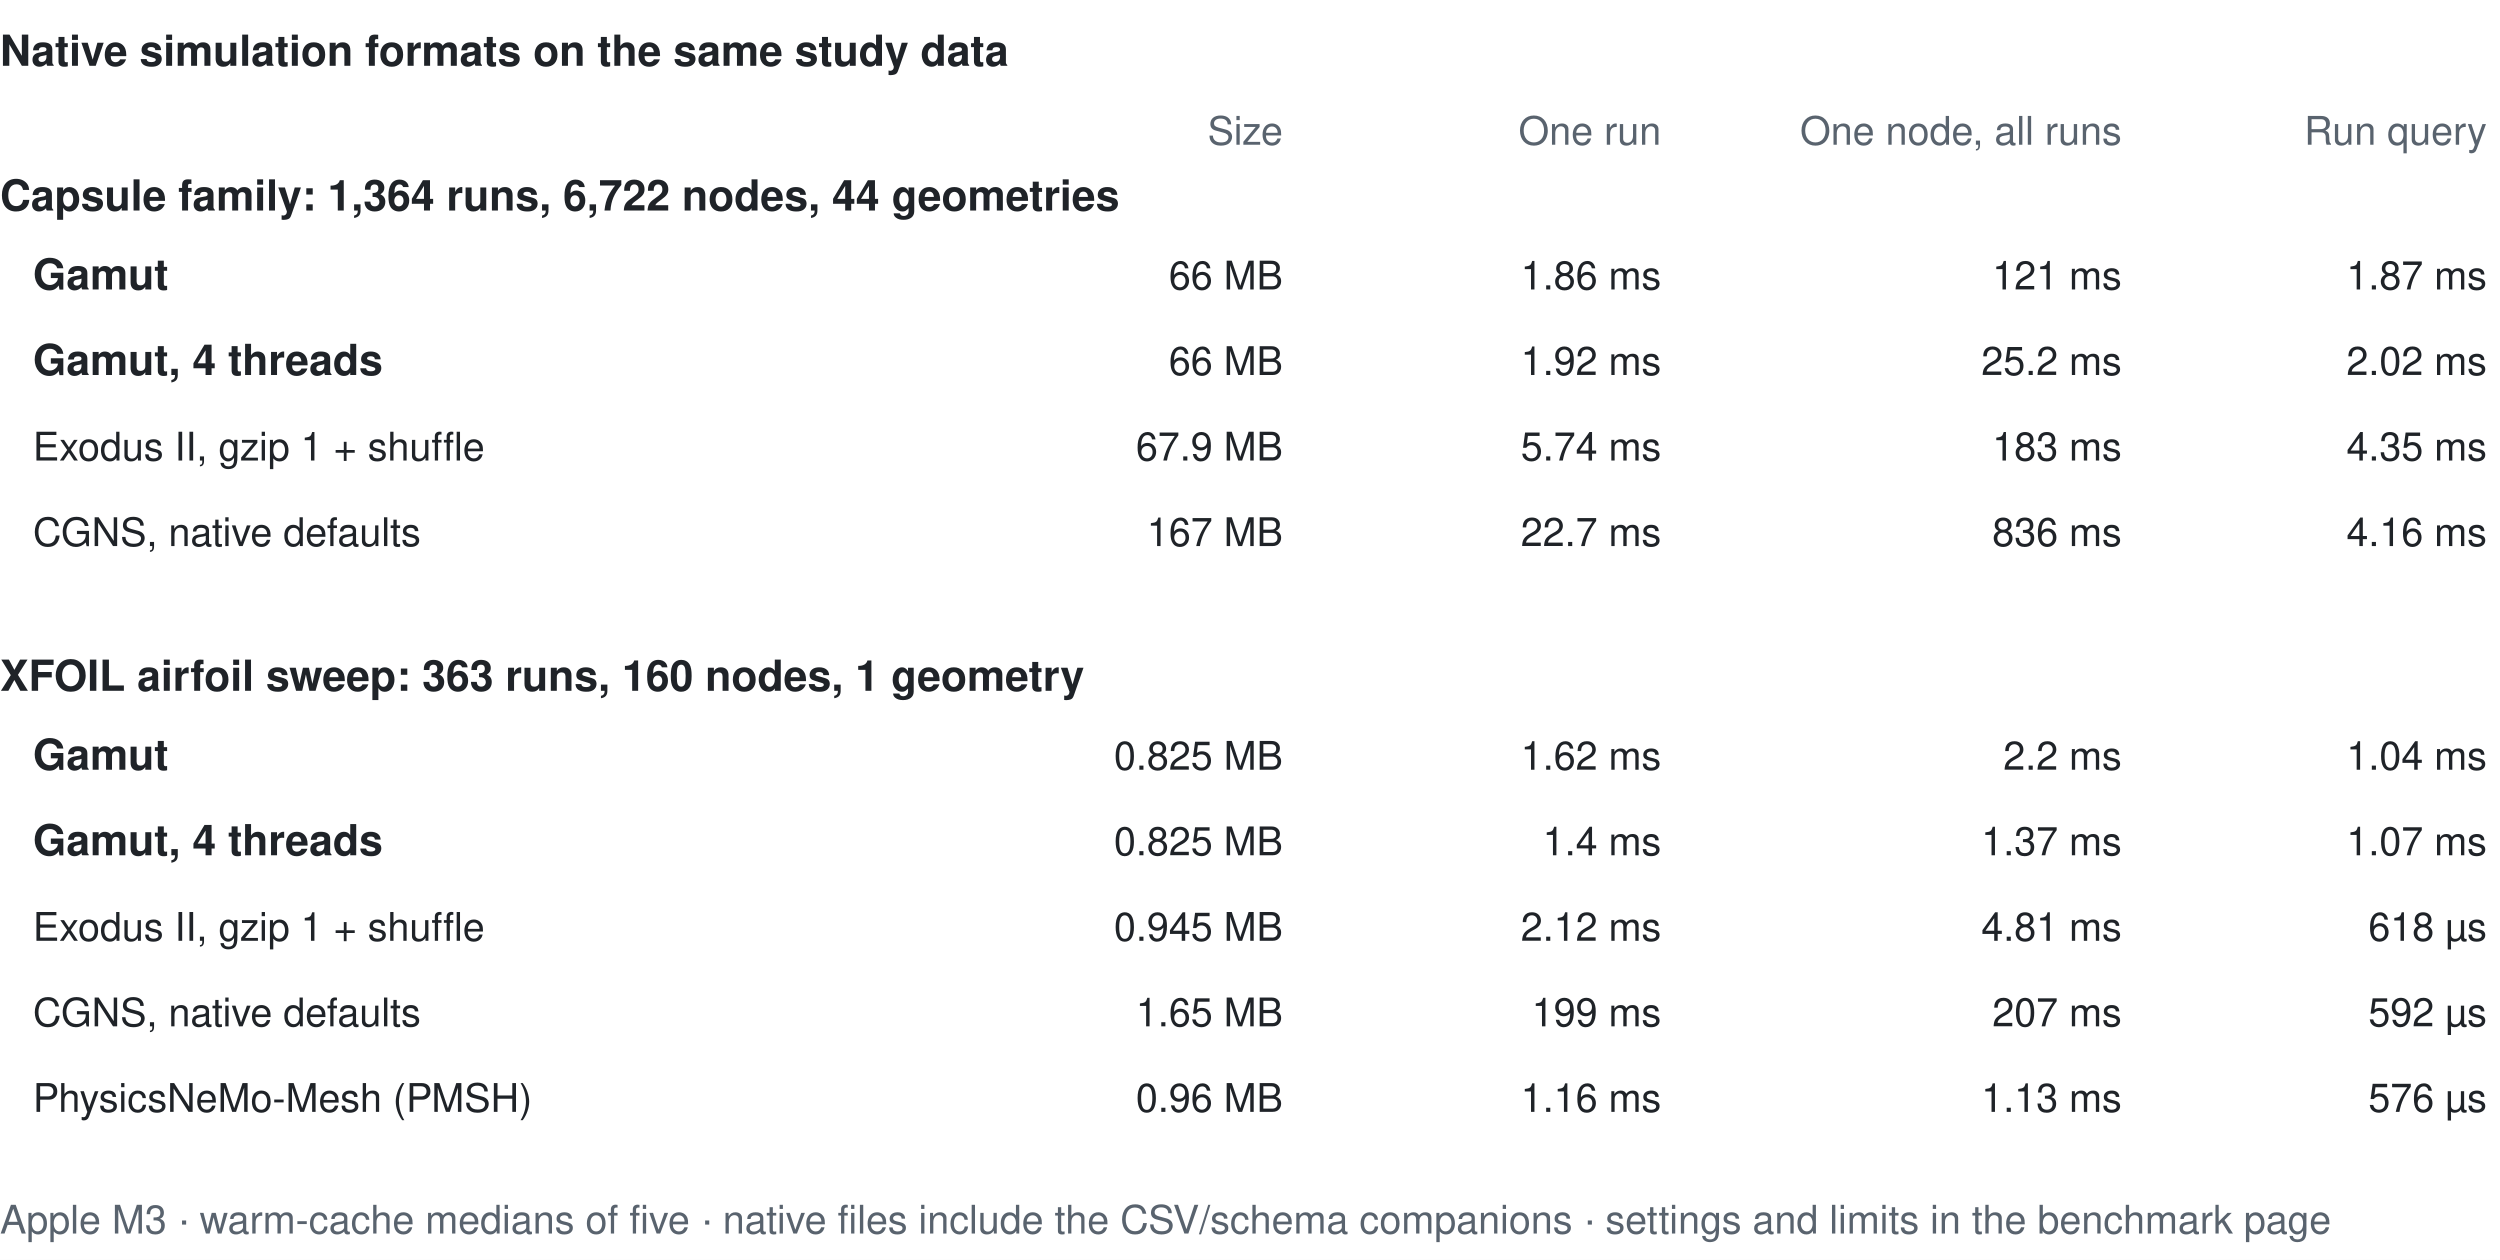
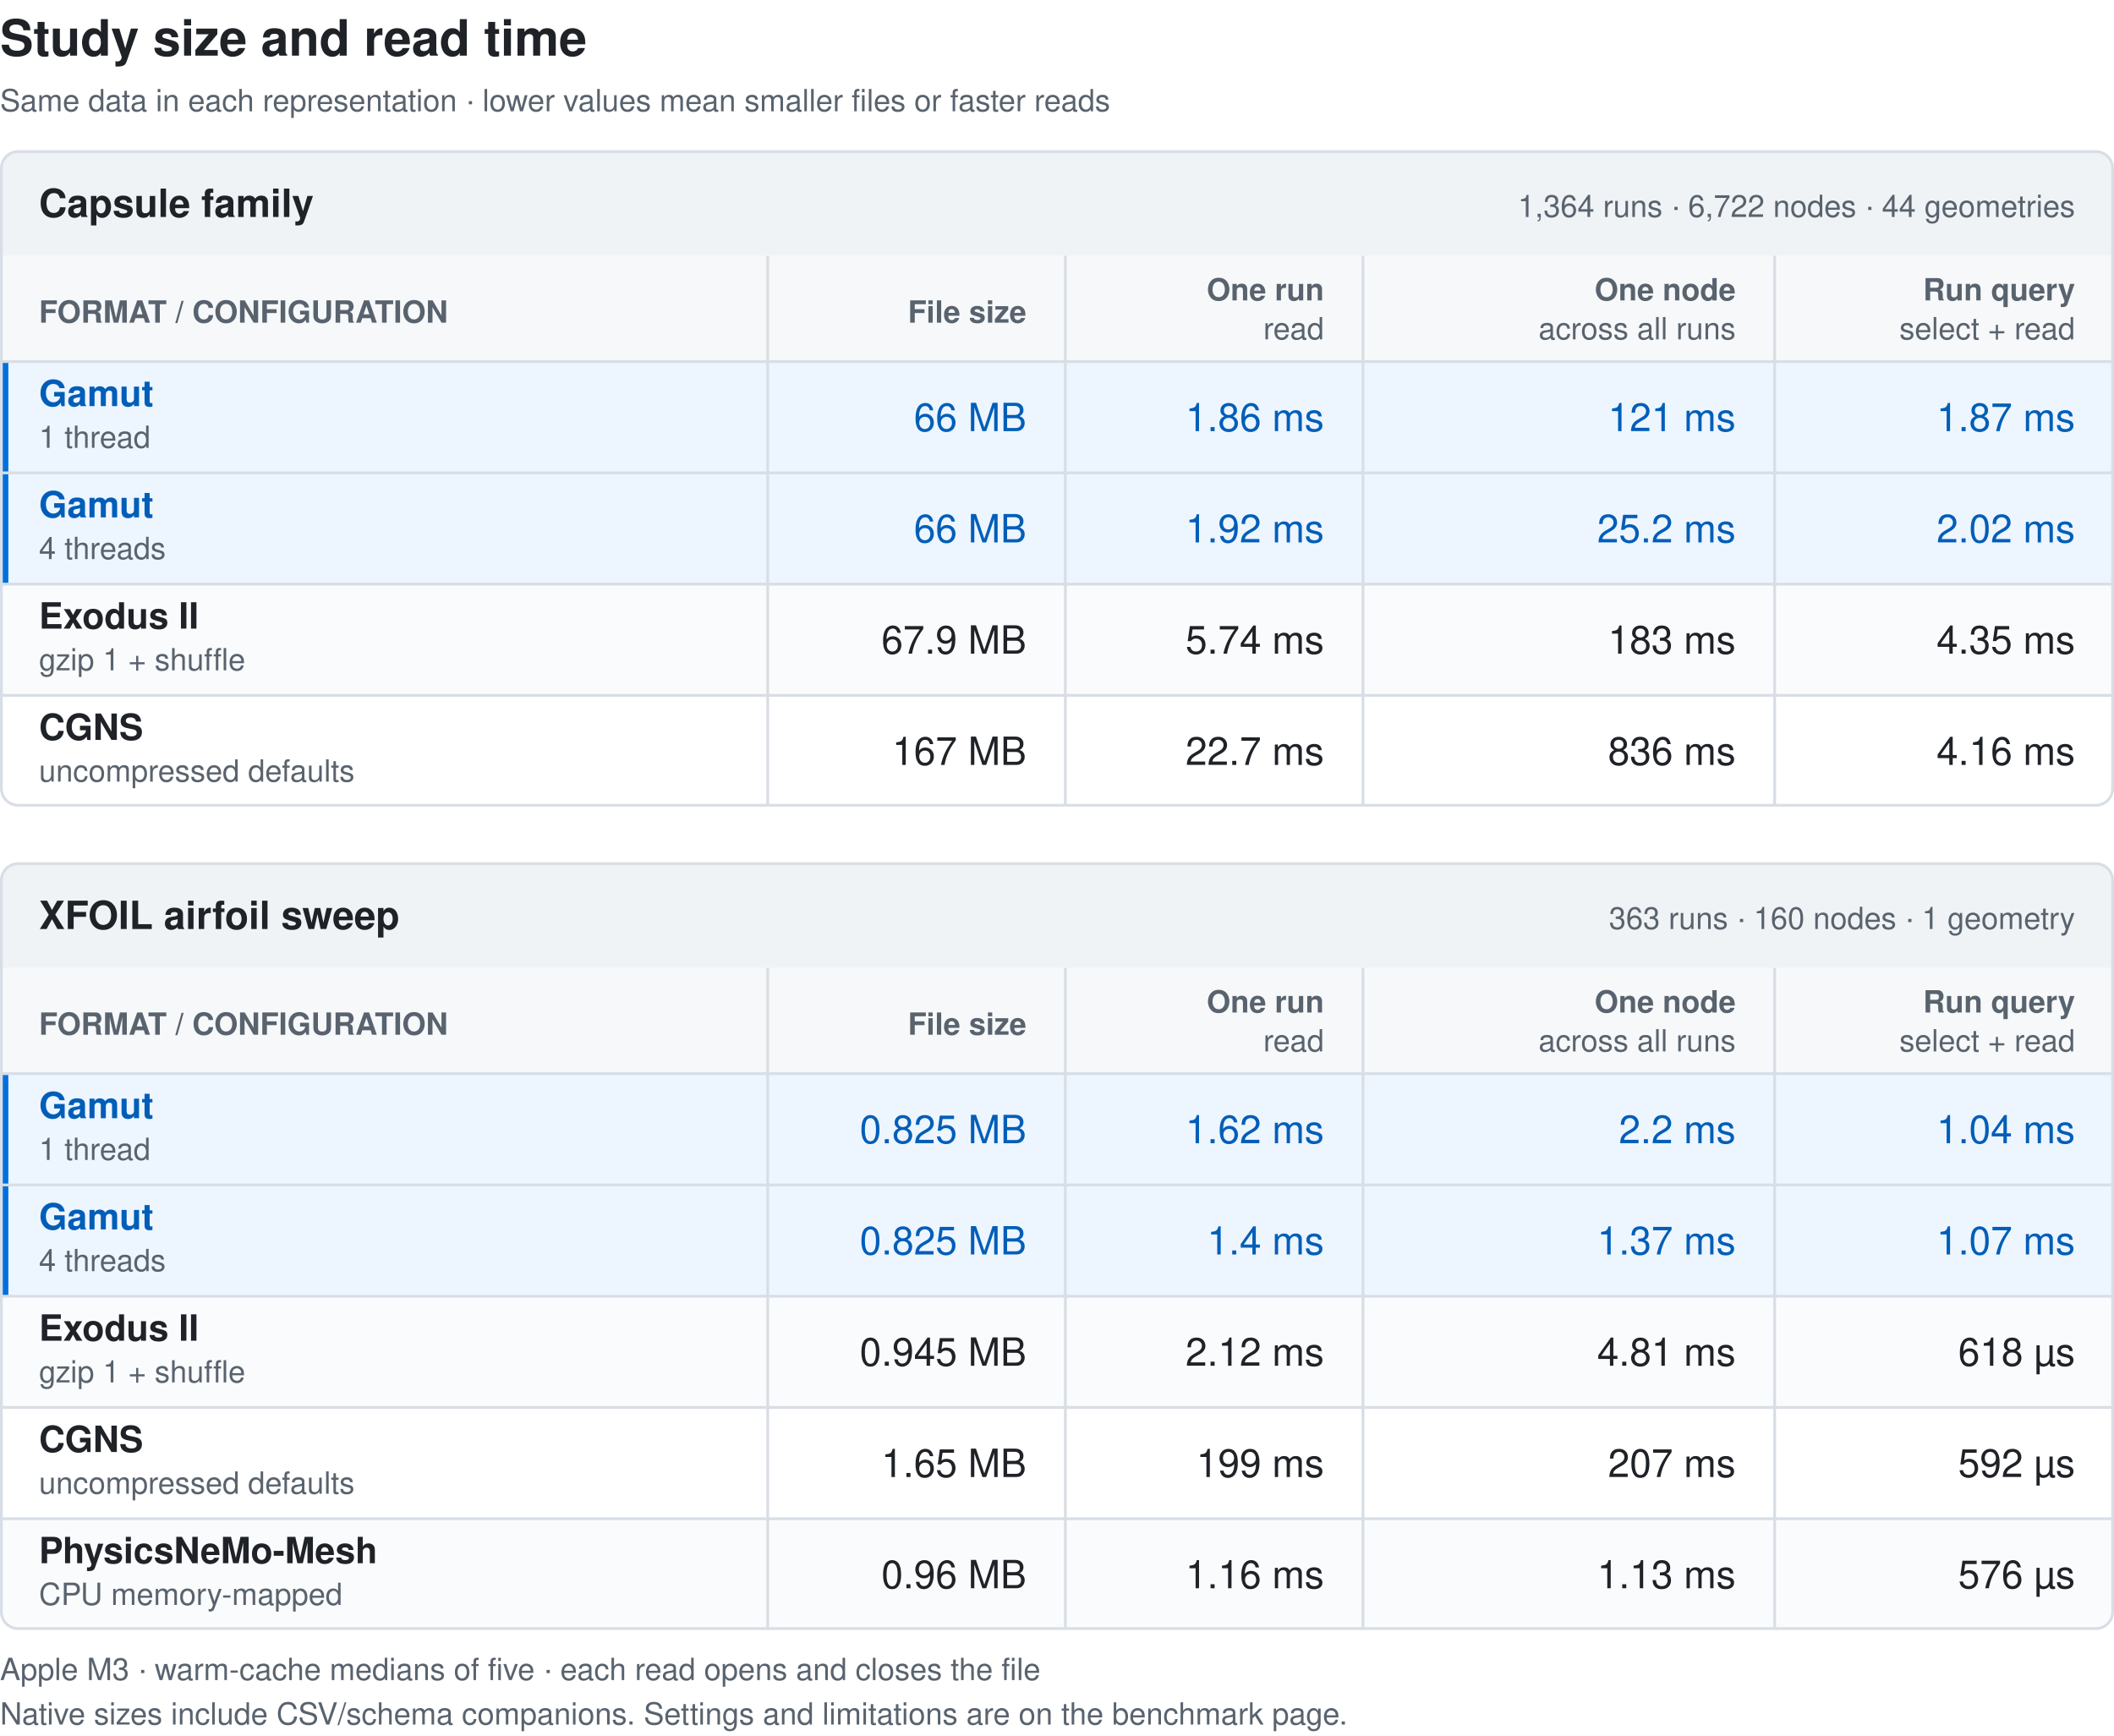
- <svg xmlns="http://www.w3.org/2000/svg" viewBox="0 0 760 383" width="760" height="383" role="img" aria-label="Measured study sizes and reads">
+ <svg xmlns="http://www.w3.org/2000/svg" viewBox="0 0 760 624" width="760" height="624" role="img" aria-label="Measured study sizes and reads">
  <style>
-     .ink { fill: #1F2328; } .soft { fill: #59636E; } .grid { stroke: #D0D7DE; stroke-width: 1; }
-     .bar { fill: #8C959F; } .ours { fill: #4A9FF5; } .page { fill: #FFFFFF; }
-     @media (prefers-color-scheme: dark) {
-       .page { fill: #0D1117; } .ink { fill: #E6EDF3; } .soft { fill: #9198A1; } .grid { stroke: #30363D; } .bar { fill: #6E7681; }
-     }
-     text { font-family: -apple-system, BlinkMacSystemFont, 'Segoe UI', Helvetica, Arial, sans-serif; font-size: 12px; }
-     .h { font-size: 13px; font-weight: 600; }
-   </style>
+       text { font-family: -apple-system, BlinkMacSystemFont, 'Segoe UI', Helvetica, Arial, sans-serif; }
+       .page, .body { fill: #FFFFFF; } .ink { fill: #1F2328; } .muted { fill: #59636E; }
+       .section { fill: #F0F3F6; } .head { fill: #F6F8FA; } .stripe { fill: #FAFBFC; }
+       .gamut-row { fill: #EDF5FF; } .accent { fill: #0070DC; } .gamut-text { fill: #005EB8; }
+       .rule { stroke: #D8DEE5; stroke-width: 1; fill: none; }
+       .title { font-size: 18px; font-weight: 600; } .label { font-size: 14px; font-weight: 600; }
+       .name { font-size: 13px; font-weight: 600; } .small { font-size: 11px; }
+       .column { font-size: 11px; font-weight: 600; }
+       .number { font-size: 14px; font-variant-numeric: tabular-nums; }
+       @media (prefers-color-scheme: dark) {
+         .page, .body { fill: #0D1117; } .ink { fill: #E6EDF3; } .muted { fill: #9AA6B4; }
+         .section { fill: #1B2532; } .head { fill: #151D27; } .stripe { fill: #111820; }
+         .gamut-row { fill: #102C48; } .accent { fill: #74BFF8; } .gamut-text { fill: #8CCBFF; }
+         .rule { stroke: #303D4C; }
+       }
+     </style>
  <rect class="page" width="100%" height="100%" />
-   <text class="ink h" x="0" y="20">Native simulation formats on the same study data</text>
-   <text class="soft" x="390" y="44" text-anchor="end">Size</text>
-   <text class="soft" x="505" y="44" text-anchor="end">One run</text>
-   <text class="soft" x="645" y="44" text-anchor="end">One node, all runs</text>
-   <text class="soft" x="756" y="44" text-anchor="end">Run query</text>
-   <text class="ink h" x="0" y="64">Capsule family: 1,364 runs, 6,722 nodes, 44 geometries</text>
-   <text class="ink h" x="10" y="88">Gamut</text>
-   <text class="ink" x="390" y="88" text-anchor="end">66 MB</text>
-   <text class="ink" x="505" y="88" text-anchor="end">1.86 ms</text>
-   <text class="ink" x="645" y="88" text-anchor="end">121 ms</text>
-   <text class="ink" x="756" y="88" text-anchor="end">1.87 ms</text>
-   <text class="ink h" x="10" y="114">Gamut, 4 threads</text>
-   <text class="ink" x="390" y="114" text-anchor="end">66 MB</text>
-   <text class="ink" x="505" y="114" text-anchor="end">1.92 ms</text>
-   <text class="ink" x="645" y="114" text-anchor="end">25.2 ms</text>
-   <text class="ink" x="756" y="114" text-anchor="end">2.02 ms</text>
-   <text class="ink" x="10" y="140">Exodus II, gzip 1 + shuffle</text>
-   <text class="ink" x="390" y="140" text-anchor="end">67.9 MB</text>
-   <text class="ink" x="505" y="140" text-anchor="end">5.74 ms</text>
-   <text class="ink" x="645" y="140" text-anchor="end">183 ms</text>
-   <text class="ink" x="756" y="140" text-anchor="end">4.35 ms</text>
-   <text class="ink" x="10" y="166">CGNS, native defaults</text>
-   <text class="ink" x="390" y="166" text-anchor="end">167 MB</text>
-   <text class="ink" x="505" y="166" text-anchor="end">22.7 ms</text>
-   <text class="ink" x="645" y="166" text-anchor="end">836 ms</text>
-   <text class="ink" x="756" y="166" text-anchor="end">4.16 ms</text>
-   <text class="ink h" x="0" y="210">XFOIL airfoil sweep: 363 runs, 160 nodes, 1 geometry</text>
-   <text class="ink h" x="10" y="234">Gamut</text>
-   <text class="ink" x="390" y="234" text-anchor="end">0.825 MB</text>
-   <text class="ink" x="505" y="234" text-anchor="end">1.62 ms</text>
-   <text class="ink" x="645" y="234" text-anchor="end">2.2 ms</text>
-   <text class="ink" x="756" y="234" text-anchor="end">1.04 ms</text>
-   <text class="ink h" x="10" y="260">Gamut, 4 threads</text>
-   <text class="ink" x="390" y="260" text-anchor="end">0.825 MB</text>
-   <text class="ink" x="505" y="260" text-anchor="end">1.4 ms</text>
-   <text class="ink" x="645" y="260" text-anchor="end">1.37 ms</text>
-   <text class="ink" x="756" y="260" text-anchor="end">1.07 ms</text>
-   <text class="ink" x="10" y="286">Exodus II, gzip 1 + shuffle</text>
-   <text class="ink" x="390" y="286" text-anchor="end">0.945 MB</text>
-   <text class="ink" x="505" y="286" text-anchor="end">2.12 ms</text>
-   <text class="ink" x="645" y="286" text-anchor="end">4.81 ms</text>
-   <text class="ink" x="756" y="286" text-anchor="end">618 µs</text>
-   <text class="ink" x="10" y="312">CGNS, native defaults</text>
-   <text class="ink" x="390" y="312" text-anchor="end">1.65 MB</text>
-   <text class="ink" x="505" y="312" text-anchor="end">199 ms</text>
-   <text class="ink" x="645" y="312" text-anchor="end">207 ms</text>
-   <text class="ink" x="756" y="312" text-anchor="end">592 µs</text>
-   <text class="ink" x="10" y="338">PhysicsNeMo-Mesh (PMSH)</text>
-   <text class="ink" x="390" y="338" text-anchor="end">0.96 MB</text>
-   <text class="ink" x="505" y="338" text-anchor="end">1.16 ms</text>
-   <text class="ink" x="645" y="338" text-anchor="end">1.13 ms</text>
-   <text class="ink" x="756" y="338" text-anchor="end">576 µs</text>
-   <text class="soft" x="0" y="375">Apple M3 · warm-cache medians of five · native files include the CSV/schema companions · settings and limits in the benchmark page</text>
+   <text class="ink title" x="0" y="20">Study size and read time</text>
+   <text class="muted small" x="0" y="40">Same data in each representation · lower values mean smaller files or faster reads</text>
+   <defs>
+     <clipPath id="table-0">
+       <rect x="0.5" y="54.5" width="759" height="235" rx="6" />
+     </clipPath>
+   </defs>
+   <g clip-path="url(#table-0)">
+     <rect class="body" x="0" y="54" width="760" height="236" />
+     <rect class="section" x="0" y="54" width="760" height="38" />
+     <text class="ink label" x="14" y="78">Capsule family</text>
+     <text class="muted small" x="746" y="78" text-anchor="end">1,364 runs · 6,722 nodes · 44 geometries</text>
+     <rect class="head" x="0" y="92" width="760" height="38" />
+     <text class="muted column" x="14" y="116">FORMAT / CONFIGURATION</text>
+     <text class="muted column" x="369" y="116" text-anchor="end">File size</text>
+     <text class="muted column" x="476" y="108" text-anchor="end">One run</text>
+     <text class="muted small" x="476" y="122" text-anchor="end">read</text>
+     <text class="muted column" x="624" y="108" text-anchor="end">One node</text>
+     <text class="muted small" x="624" y="122" text-anchor="end">across all runs</text>
+     <text class="muted column" x="746" y="108" text-anchor="end">Run query</text>
+     <text class="muted small" x="746" y="122" text-anchor="end">select + read</text>
+     <rect class="gamut-row" x="0" y="130" width="760" height="40" />
+     <rect class="accent" x="0" y="130" width="3" height="40" />
+     <text class="gamut-text name" x="14" y="146">Gamut</text>
+     <text class="muted small" x="14" y="161">1 thread</text>
+     <text class="gamut-text number" x="369" y="155" text-anchor="end">66 MB</text>
+     <text class="gamut-text number" x="476" y="155" text-anchor="end">1.86 ms</text>
+     <text class="gamut-text number" x="624" y="155" text-anchor="end">121 ms</text>
+     <text class="gamut-text number" x="746" y="155" text-anchor="end">1.87 ms</text>
+     <path class="rule" d="M0 130 H760" />
+     <rect class="gamut-row" x="0" y="170" width="760" height="40" />
+     <rect class="accent" x="0" y="170" width="3" height="40" />
+     <text class="gamut-text name" x="14" y="186">Gamut</text>
+     <text class="muted small" x="14" y="201">4 threads</text>
+     <text class="gamut-text number" x="369" y="195" text-anchor="end">66 MB</text>
+     <text class="gamut-text number" x="476" y="195" text-anchor="end">1.92 ms</text>
+     <text class="gamut-text number" x="624" y="195" text-anchor="end">25.2 ms</text>
+     <text class="gamut-text number" x="746" y="195" text-anchor="end">2.02 ms</text>
+     <path class="rule" d="M0 170 H760" />
+     <rect class="stripe" x="0" y="210" width="760" height="40" />
+     <text class="ink name" x="14" y="226">Exodus II</text>
+     <text class="muted small" x="14" y="241">gzip 1 + shuffle</text>
+     <text class="ink number" x="369" y="235" text-anchor="end">67.9 MB</text>
+     <text class="ink number" x="476" y="235" text-anchor="end">5.74 ms</text>
+     <text class="ink number" x="624" y="235" text-anchor="end">183 ms</text>
+     <text class="ink number" x="746" y="235" text-anchor="end">4.35 ms</text>
+     <path class="rule" d="M0 210 H760" />
+     <rect class="body" x="0" y="250" width="760" height="40" />
+     <text class="ink name" x="14" y="266">CGNS</text>
+     <text class="muted small" x="14" y="281">uncompressed defaults</text>
+     <text class="ink number" x="369" y="275" text-anchor="end">167 MB</text>
+     <text class="ink number" x="476" y="275" text-anchor="end">22.7 ms</text>
+     <text class="ink number" x="624" y="275" text-anchor="end">836 ms</text>
+     <text class="ink number" x="746" y="275" text-anchor="end">4.16 ms</text>
+     <path class="rule" d="M0 250 H760" />
+     <path class="rule" d="M276 92 V290" />
+     <path class="rule" d="M383 92 V290" />
+     <path class="rule" d="M490 92 V290" />
+     <path class="rule" d="M638 92 V290" />
+   </g>
+   <rect class="rule" x="0.5" y="54.5" width="759" height="235" rx="6" />
+   <defs>
+     <clipPath id="table-1">
+       <rect x="0.5" y="310.5" width="759" height="275" rx="6" />
+     </clipPath>
+   </defs>
+   <g clip-path="url(#table-1)">
+     <rect class="body" x="0" y="310" width="760" height="276" />
+     <rect class="section" x="0" y="310" width="760" height="38" />
+     <text class="ink label" x="14" y="334">XFOIL airfoil sweep</text>
+     <text class="muted small" x="746" y="334" text-anchor="end">363 runs · 160 nodes · 1 geometry</text>
+     <rect class="head" x="0" y="348" width="760" height="38" />
+     <text class="muted column" x="14" y="372">FORMAT / CONFIGURATION</text>
+     <text class="muted column" x="369" y="372" text-anchor="end">File size</text>
+     <text class="muted column" x="476" y="364" text-anchor="end">One run</text>
+     <text class="muted small" x="476" y="378" text-anchor="end">read</text>
+     <text class="muted column" x="624" y="364" text-anchor="end">One node</text>
+     <text class="muted small" x="624" y="378" text-anchor="end">across all runs</text>
+     <text class="muted column" x="746" y="364" text-anchor="end">Run query</text>
+     <text class="muted small" x="746" y="378" text-anchor="end">select + read</text>
+     <rect class="gamut-row" x="0" y="386" width="760" height="40" />
+     <rect class="accent" x="0" y="386" width="3" height="40" />
+     <text class="gamut-text name" x="14" y="402">Gamut</text>
+     <text class="muted small" x="14" y="417">1 thread</text>
+     <text class="gamut-text number" x="369" y="411" text-anchor="end">0.825 MB</text>
+     <text class="gamut-text number" x="476" y="411" text-anchor="end">1.62 ms</text>
+     <text class="gamut-text number" x="624" y="411" text-anchor="end">2.2 ms</text>
+     <text class="gamut-text number" x="746" y="411" text-anchor="end">1.04 ms</text>
+     <path class="rule" d="M0 386 H760" />
+     <rect class="gamut-row" x="0" y="426" width="760" height="40" />
+     <rect class="accent" x="0" y="426" width="3" height="40" />
+     <text class="gamut-text name" x="14" y="442">Gamut</text>
+     <text class="muted small" x="14" y="457">4 threads</text>
+     <text class="gamut-text number" x="369" y="451" text-anchor="end">0.825 MB</text>
+     <text class="gamut-text number" x="476" y="451" text-anchor="end">1.4 ms</text>
+     <text class="gamut-text number" x="624" y="451" text-anchor="end">1.37 ms</text>
+     <text class="gamut-text number" x="746" y="451" text-anchor="end">1.07 ms</text>
+     <path class="rule" d="M0 426 H760" />
+     <rect class="stripe" x="0" y="466" width="760" height="40" />
+     <text class="ink name" x="14" y="482">Exodus II</text>
+     <text class="muted small" x="14" y="497">gzip 1 + shuffle</text>
+     <text class="ink number" x="369" y="491" text-anchor="end">0.945 MB</text>
+     <text class="ink number" x="476" y="491" text-anchor="end">2.12 ms</text>
+     <text class="ink number" x="624" y="491" text-anchor="end">4.81 ms</text>
+     <text class="ink number" x="746" y="491" text-anchor="end">618 µs</text>
+     <path class="rule" d="M0 466 H760" />
+     <rect class="body" x="0" y="506" width="760" height="40" />
+     <text class="ink name" x="14" y="522">CGNS</text>
+     <text class="muted small" x="14" y="537">uncompressed defaults</text>
+     <text class="ink number" x="369" y="531" text-anchor="end">1.65 MB</text>
+     <text class="ink number" x="476" y="531" text-anchor="end">199 ms</text>
+     <text class="ink number" x="624" y="531" text-anchor="end">207 ms</text>
+     <text class="ink number" x="746" y="531" text-anchor="end">592 µs</text>
+     <path class="rule" d="M0 506 H760" />
+     <rect class="stripe" x="0" y="546" width="760" height="40" />
+     <text class="ink name" x="14" y="562">PhysicsNeMo-Mesh</text>
+     <text class="muted small" x="14" y="577">CPU memory-mapped</text>
+     <text class="ink number" x="369" y="571" text-anchor="end">0.96 MB</text>
+     <text class="ink number" x="476" y="571" text-anchor="end">1.16 ms</text>
+     <text class="ink number" x="624" y="571" text-anchor="end">1.13 ms</text>
+     <text class="ink number" x="746" y="571" text-anchor="end">576 µs</text>
+     <path class="rule" d="M0 546 H760" />
+     <path class="rule" d="M276 348 V586" />
+     <path class="rule" d="M383 348 V586" />
+     <path class="rule" d="M490 348 V586" />
+     <path class="rule" d="M638 348 V586" />
+   </g>
+   <rect class="rule" x="0.5" y="310.5" width="759" height="275" rx="6" />
+   <text class="muted small" x="0" y="604">Apple M3 · warm-cache medians of five · each read opens and closes the file</text>
+   <text class="muted small" x="0" y="620">Native sizes include CSV/schema companions. Settings and limitations are on the benchmark page.</text>
</svg>
